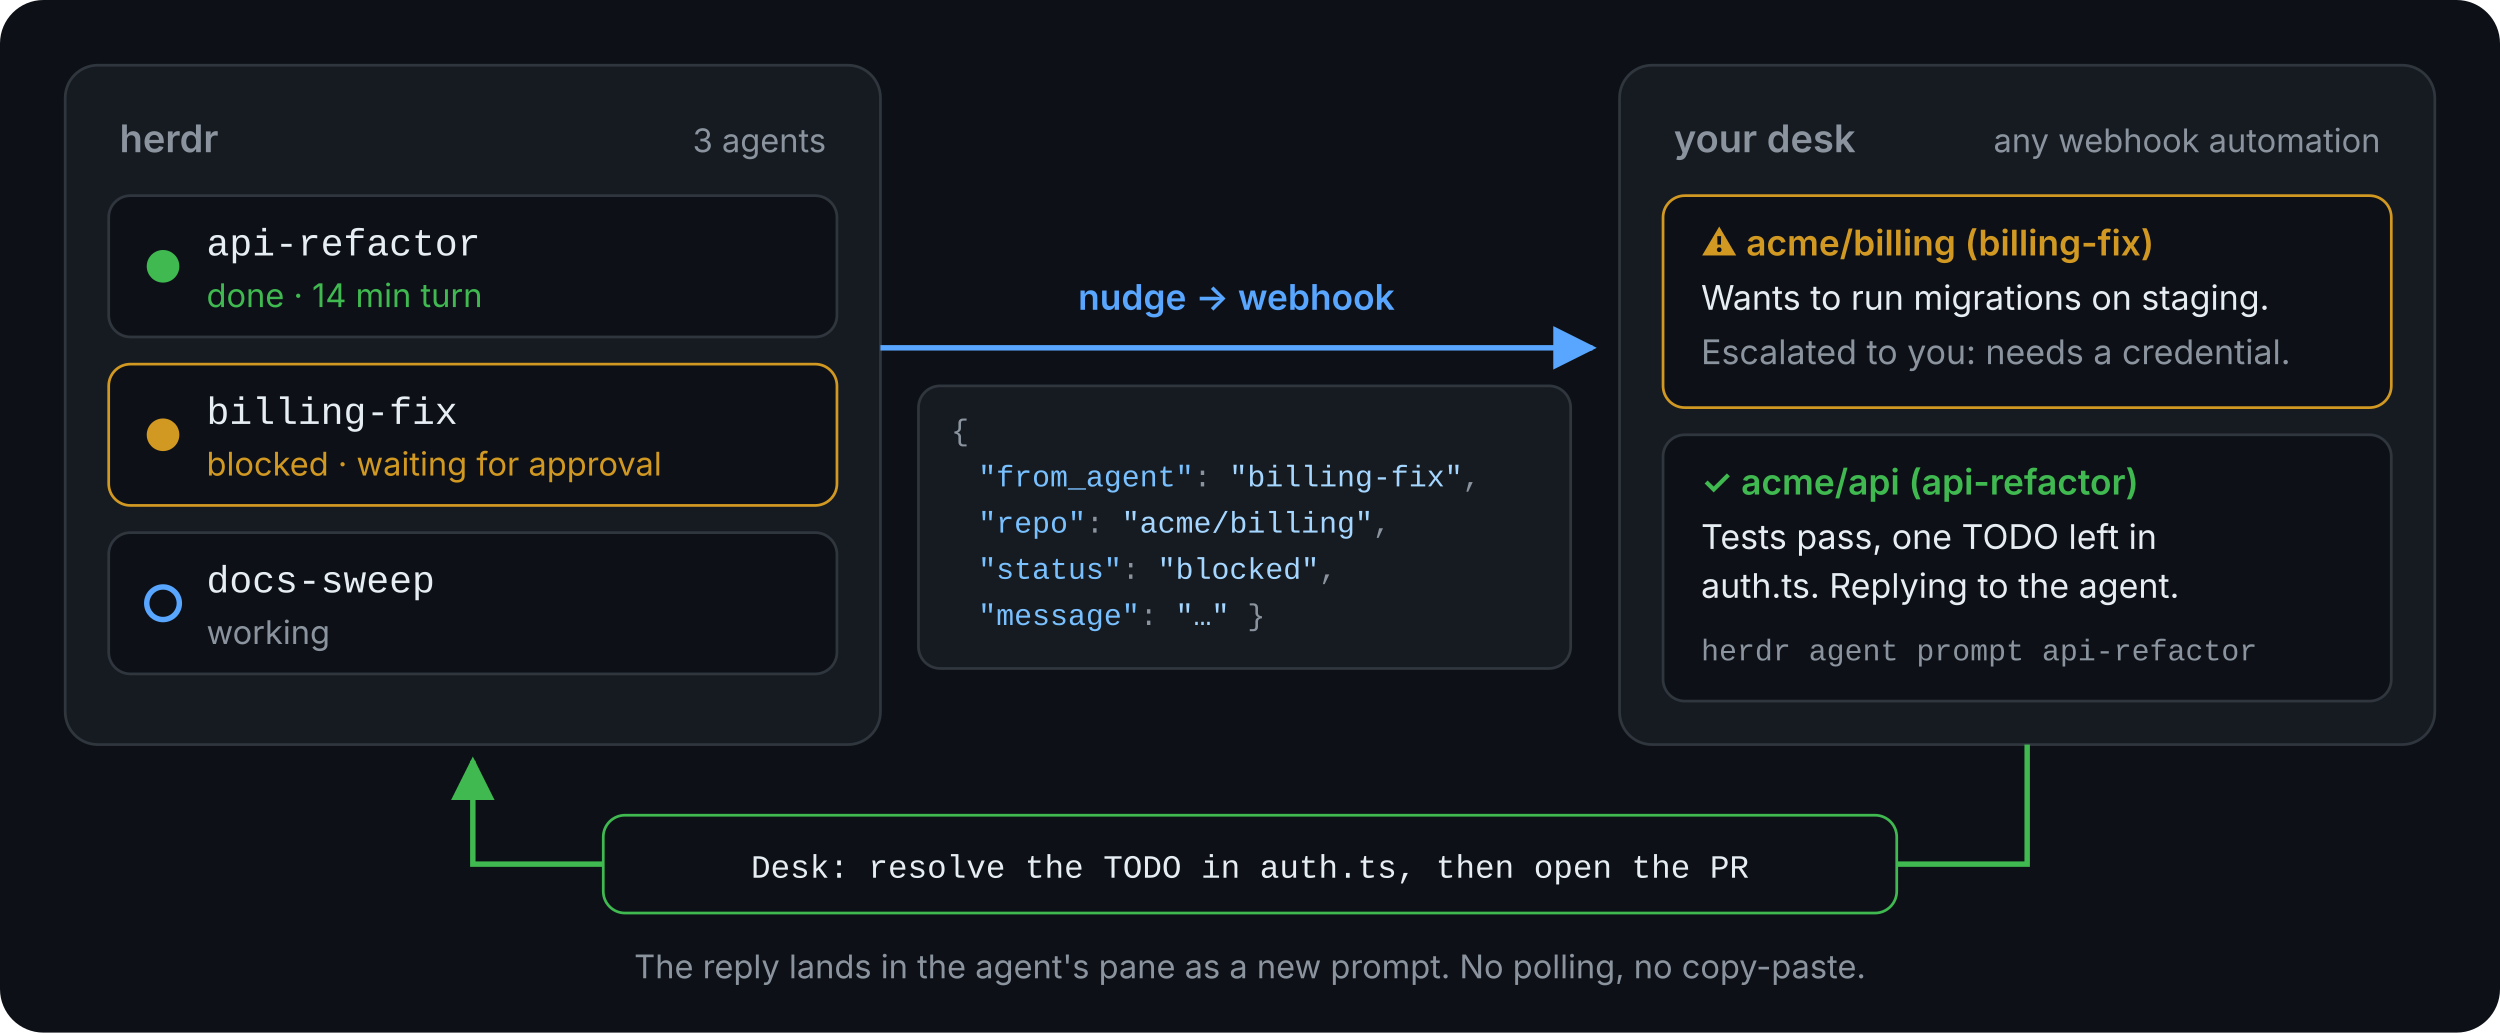
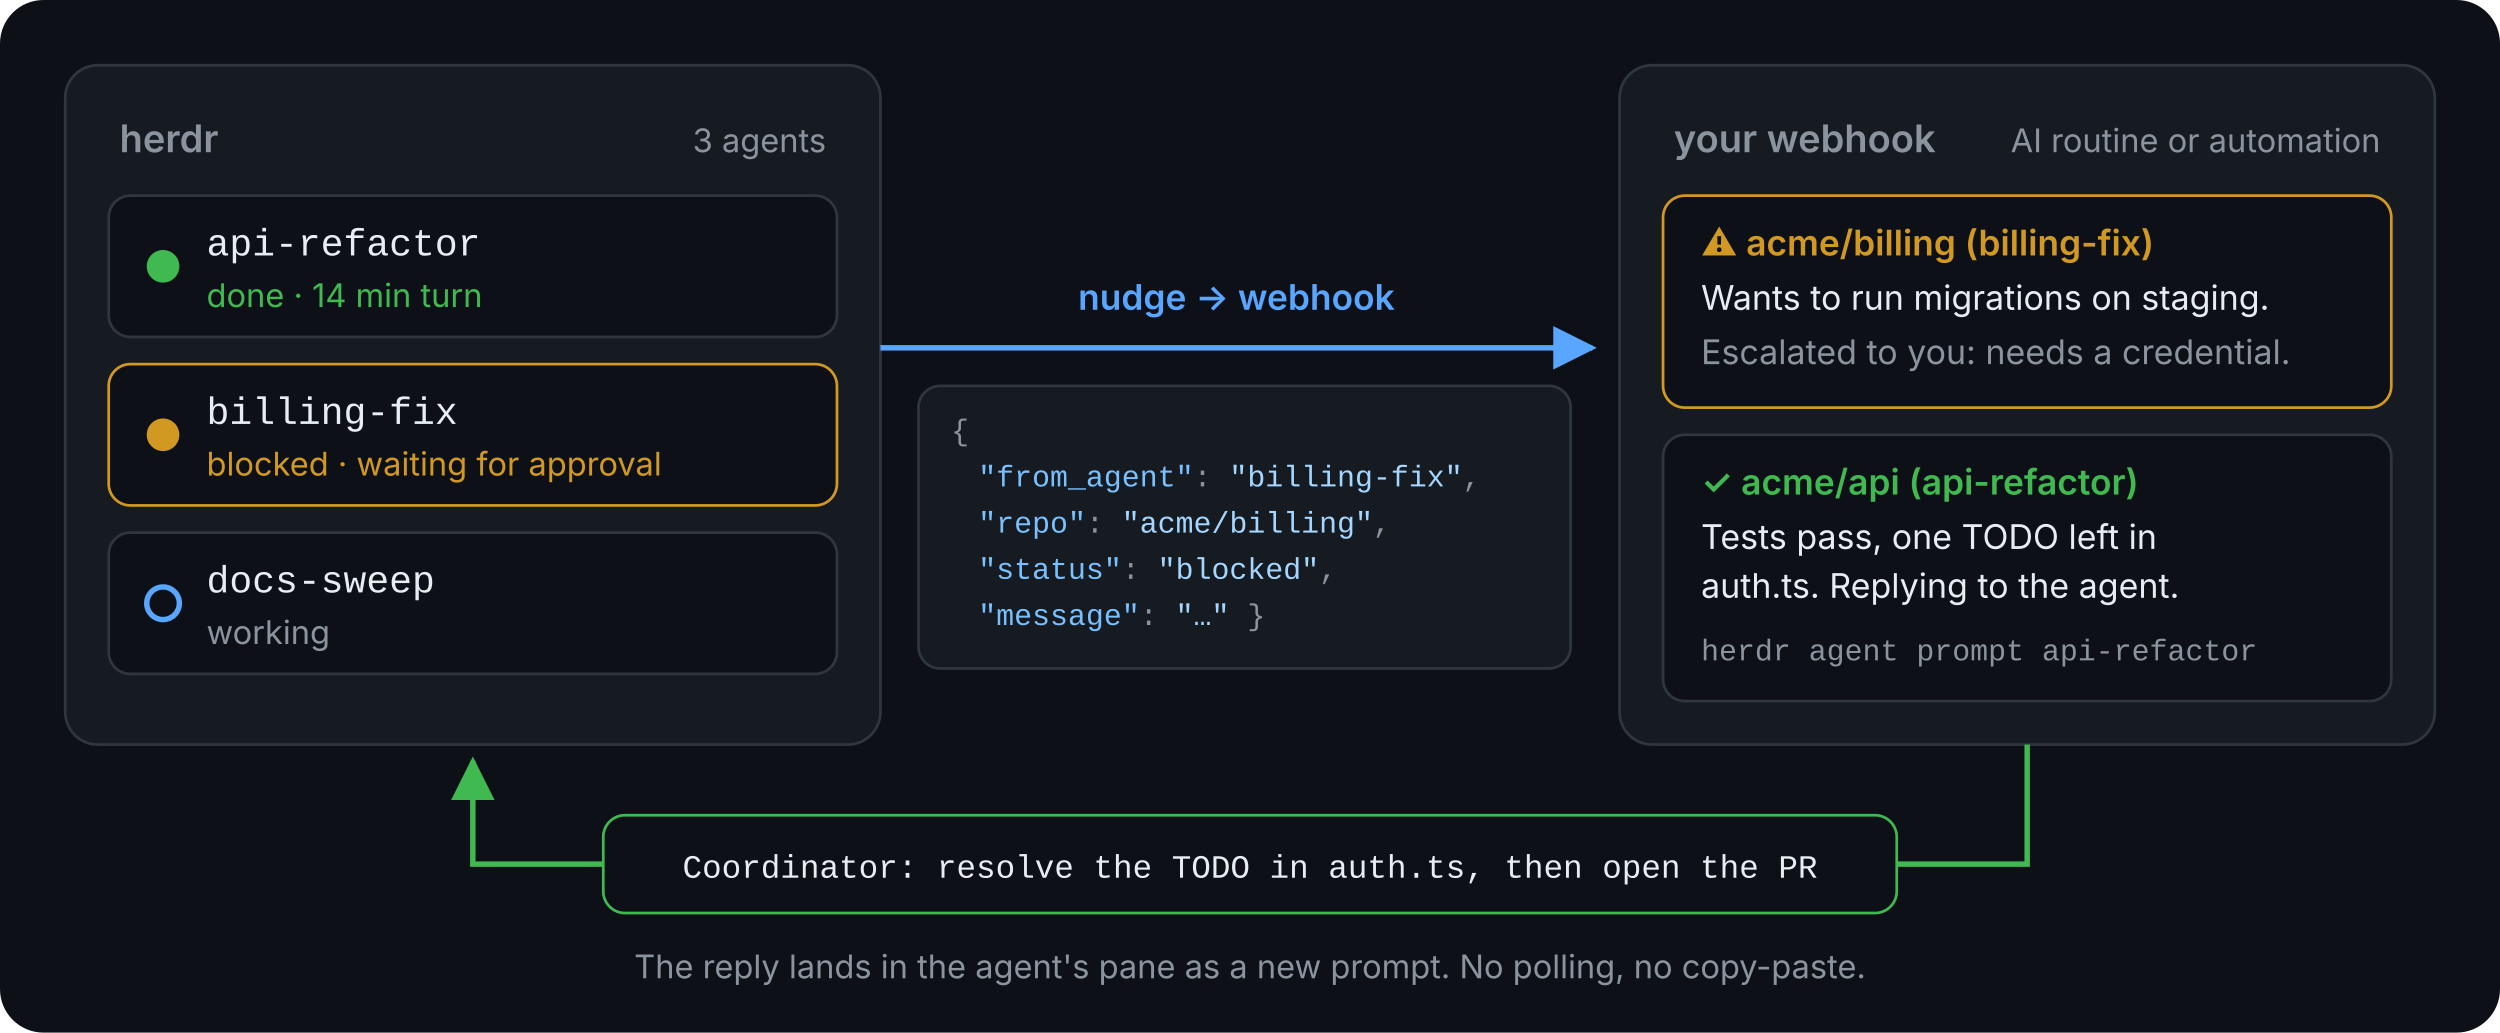
<svg xmlns="http://www.w3.org/2000/svg" viewBox="0 0 920 380" width="920" height="380" role="img" aria-labelledby="title desc">
  <defs>
    <marker id="arrow" viewBox="0 0 10 10" refX="9" refY="5" markerWidth="8" markerHeight="8" orient="auto-start-reverse">
      <path d="M0,0 L10,5 L0,10 z" fill="#58a6ff" />
    </marker>
    <marker id="arrow-green" viewBox="0 0 10 10" refX="9" refY="5" markerWidth="8" markerHeight="8" orient="auto-start-reverse">
      <path d="M0,0 L10,5 L0,10 z" fill="#3fb950" />
    </marker>
    <style>
      .sans { font-family: -apple-system, "Segoe UI", Inter, Helvetica, Arial, sans-serif; }
      .mono { font-family: "JetBrains Mono", "SFMono-Regular", Menlo, Consolas, "Liberation Mono", monospace; }
    </style>
  </defs>
  <rect x="0" y="0" width="920" height="380" rx="16" fill="#0d1117" />
  <rect x="24" y="24" width="300" height="250" rx="12" fill="#161b22" stroke="#30363d" />
  <text x="44" y="56" class="sans" font-size="14" font-weight="600" fill="#8b949e">herdr</text>
  <text x="304" y="56" class="sans" font-size="12" fill="#8b949e" text-anchor="end">3 agents</text>
  <rect x="40" y="72" width="268" height="52" rx="8" fill="#0d1117" stroke="#30363d" />
  <circle cx="60" cy="98" r="6" fill="#3fb950" />
  <text x="76" y="94" class="mono" font-size="14" fill="#e6edf3">api-refactor</text>
  <text x="76" y="113" class="sans" font-size="12" fill="#3fb950">done · 14 min turn</text>
  <rect x="40" y="134" width="268" height="52" rx="8" fill="#0d1117" stroke="#d29922" />
  <circle cx="60" cy="160" r="6" fill="#d29922" />
  <text x="76" y="156" class="mono" font-size="14" fill="#e6edf3">billing-fix</text>
  <text x="76" y="175" class="sans" font-size="12" fill="#d29922">blocked · waiting for approval</text>
  <rect x="40" y="196" width="268" height="52" rx="8" fill="#0d1117" stroke="#30363d" />
  <circle cx="60" cy="222" r="6" fill="none" stroke="#58a6ff" stroke-width="2" />
  <text x="76" y="218" class="mono" font-size="14" fill="#e6edf3">docs-sweep</text>
  <text x="76" y="237" class="sans" font-size="12" fill="#8b949e">working</text>
  <path d="M 324 128 L 586 128" stroke="#58a6ff" stroke-width="2" fill="none" marker-end="url(#arrow)" />
  <text x="455" y="114" class="sans" font-size="13" font-weight="600" fill="#58a6ff" text-anchor="middle">nudge → webhook</text>
  <rect x="338" y="142" width="240" height="104" rx="8" fill="#161b22" stroke="#30363d" />
  <text class="mono" font-size="11" fill="#8b949e">
    <tspan x="350" y="162">{</tspan>
    <tspan x="360" y="179">
      <tspan fill="#79c0ff">"from_agent"</tspan>: <tspan fill="#a5d6ff">"billing-fix"</tspan>,</tspan>
    <tspan x="360" y="196">
      <tspan fill="#79c0ff">"repo"</tspan>: <tspan fill="#a5d6ff">"acme/billing"</tspan>,</tspan>
    <tspan x="360" y="213">
      <tspan fill="#79c0ff">"status"</tspan>: <tspan fill="#a5d6ff">"blocked"</tspan>,</tspan>
    <tspan x="360" y="230">
      <tspan fill="#79c0ff">"message"</tspan>: <tspan fill="#a5d6ff">"…"</tspan> }</tspan>
  </text>
  <rect x="596" y="24" width="300" height="250" rx="12" fill="#161b22" stroke="#30363d" />
-   <text x="616" y="56" class="sans" font-size="14" font-weight="600" fill="#8b949e">your desk</text>
-   <text x="876" y="56" class="sans" font-size="12" fill="#8b949e" text-anchor="end">any webhook automation</text>
+   <text x="616" y="56" class="sans" font-size="14" font-weight="600" fill="#8b949e">your webhook</text>
+   <text x="876" y="56" class="sans" font-size="12" fill="#8b949e" text-anchor="end">AI routine or automation</text>
  <rect x="612" y="72" width="268" height="78" rx="8" fill="#0d1117" stroke="#d29922" />
  <text x="626" y="94" class="sans" font-size="13" font-weight="600" fill="#d29922">⚠ acme/billing (billing-fix)</text>
  <text x="626" y="114" class="sans" font-size="12.5" fill="#e6edf3">Wants to run migrations on staging.</text>
  <text x="626" y="134" class="sans" font-size="12.5" fill="#8b949e">Escalated to you: needs a credential.</text>
  <rect x="612" y="160" width="268" height="98" rx="8" fill="#0d1117" stroke="#30363d" />
  <text x="626" y="182" class="sans" font-size="13" font-weight="600" fill="#3fb950">✓ acme/api (api-refactor)</text>
  <text x="626" y="202" class="sans" font-size="12.5" fill="#e6edf3">Tests pass, one TODO left in</text>
  <text x="626" y="220" class="sans" font-size="12.5" fill="#e6edf3">auth.ts. Replying to the agent.</text>
  <text x="626" y="243" class="mono" font-size="11" fill="#8b949e">herdr agent prompt api-refactor</text>
  <path d="M 746 274 L 746 318 L 174 318 L 174 280" stroke="#3fb950" stroke-width="2" fill="none" marker-end="url(#arrow-green)" />
  <rect x="222" y="300" width="476" height="36" rx="8" fill="#0d1117" stroke="#3fb950" />
-   <text x="460" y="323" class="mono" font-size="12" fill="#e6edf3" text-anchor="middle">Desk: resolve the TODO in auth.ts, then open the PR</text>
+   <text x="460" y="323" class="mono" font-size="12" fill="#e6edf3" text-anchor="middle">Coordinator: resolve the TODO in auth.ts, then open the PR</text>
  <text x="460" y="360" class="sans" font-size="12" fill="#8b949e" text-anchor="middle">The reply lands in the agent's pane as a new prompt. No polling, no copy-paste.</text>
</svg>
